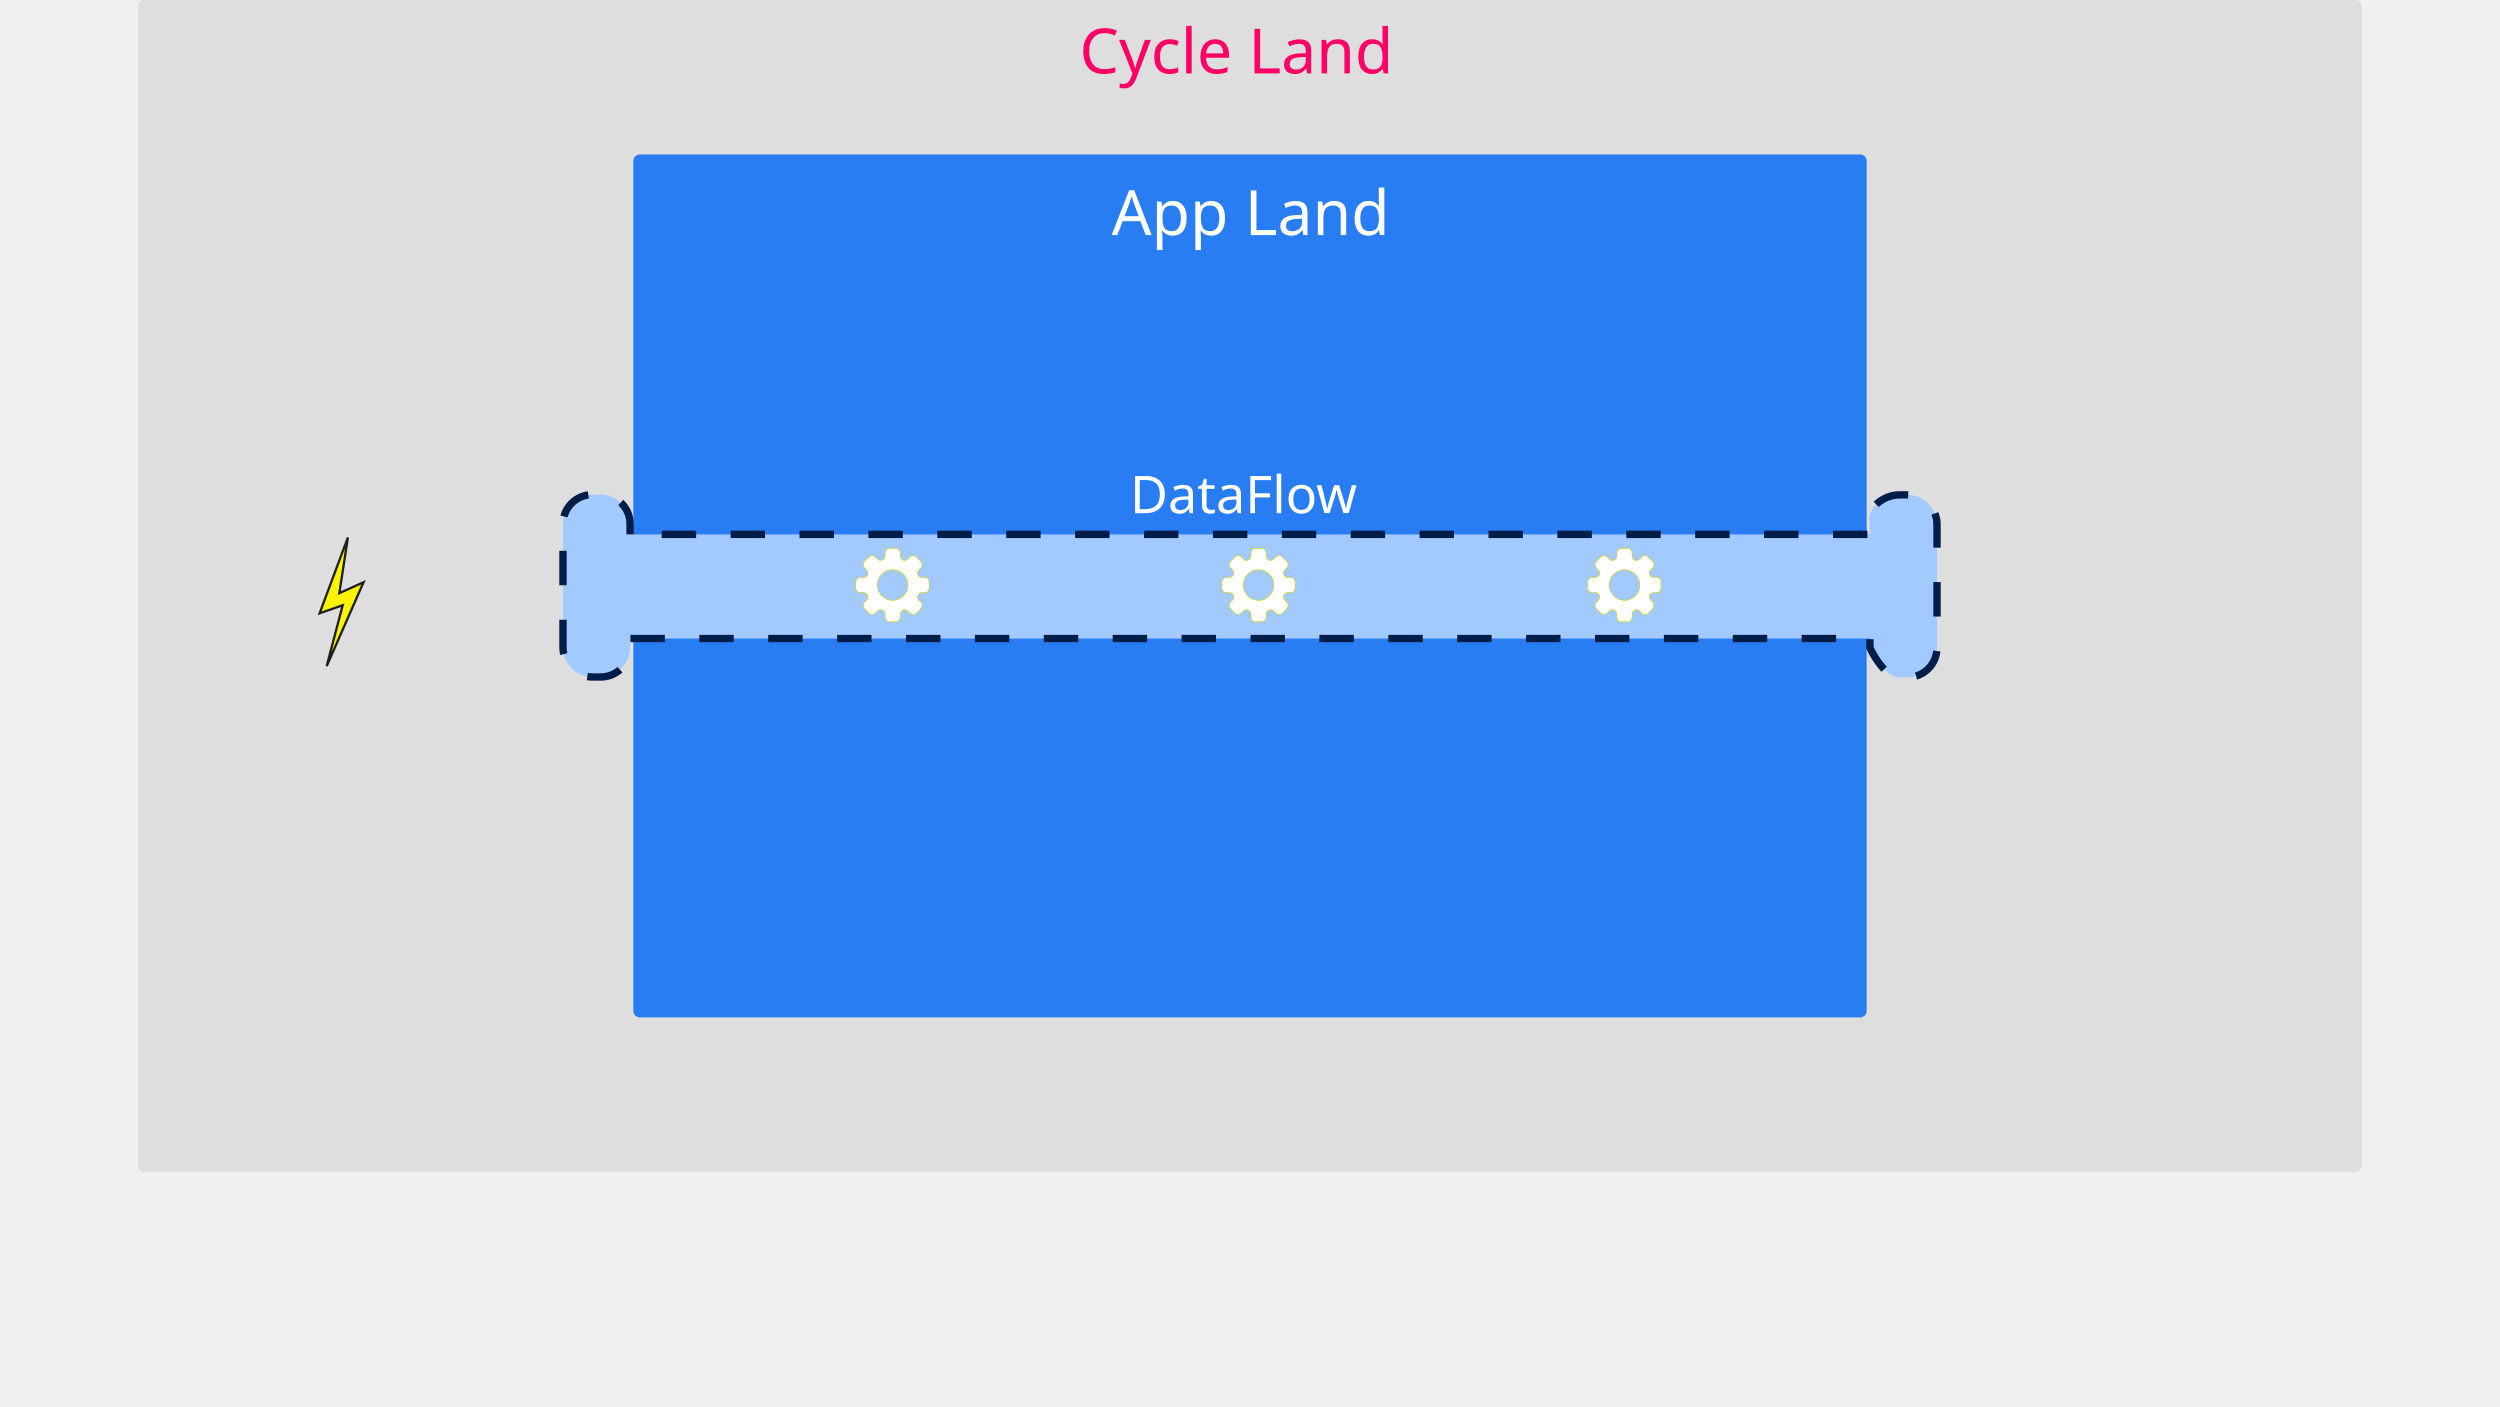
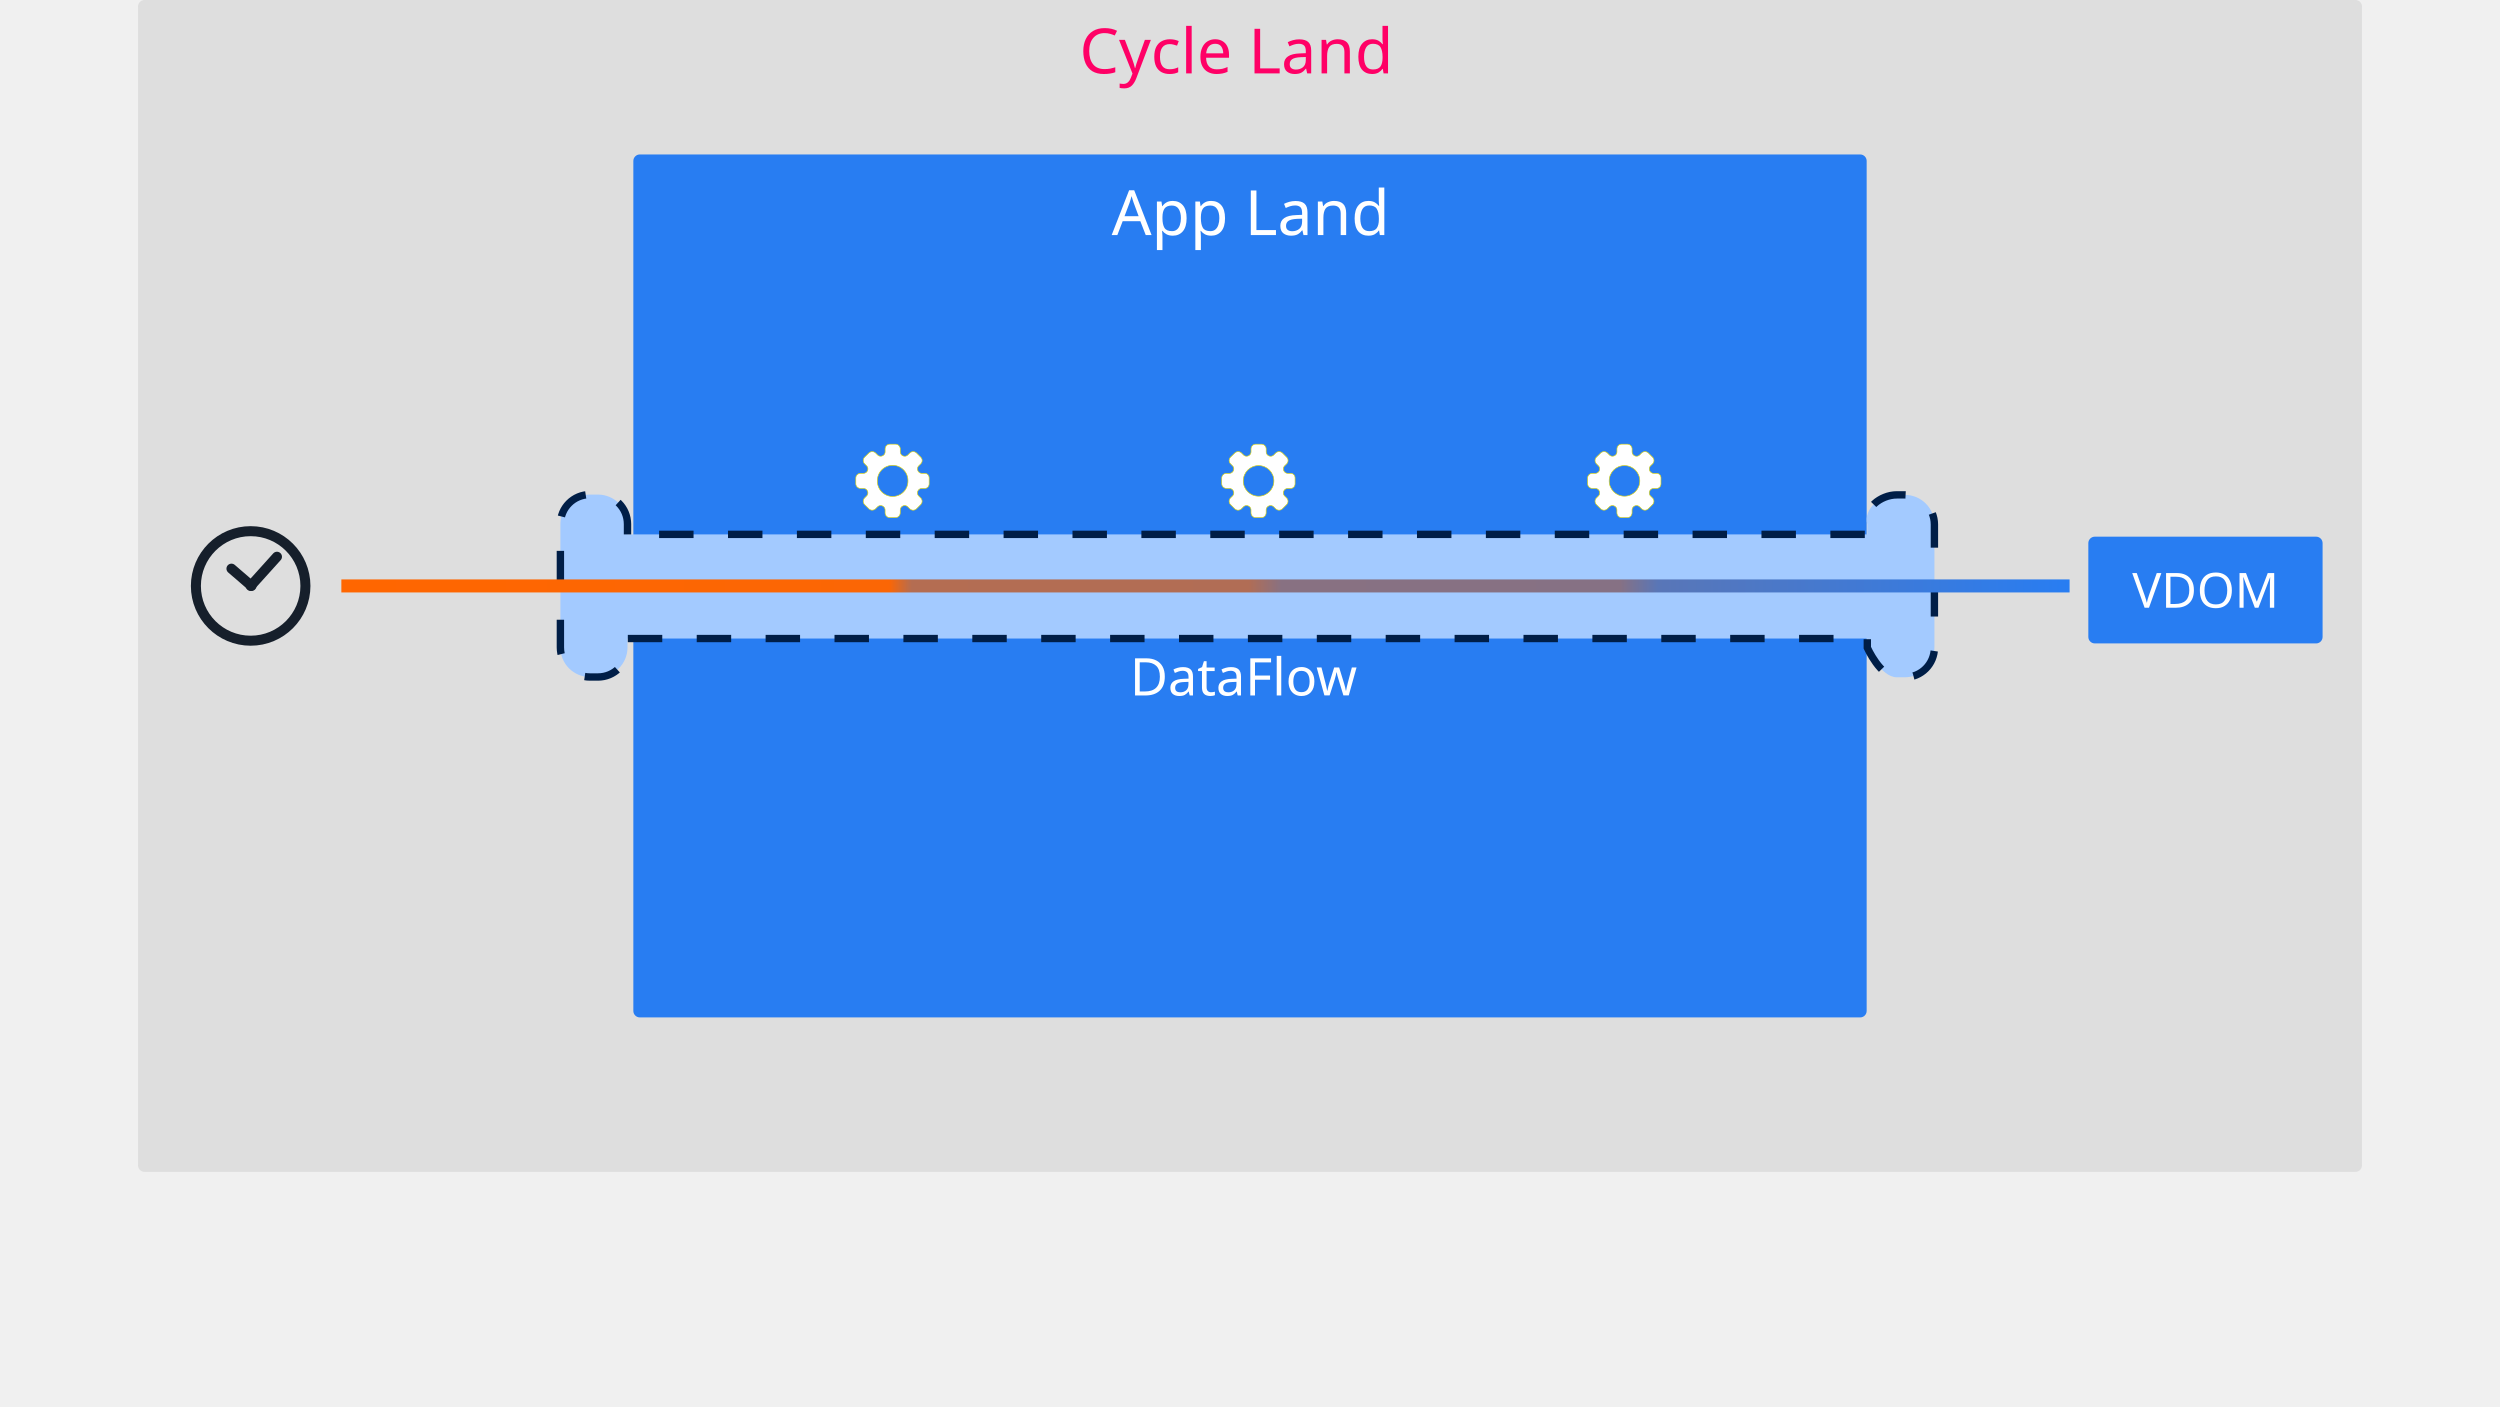
- <svg xmlns="http://www.w3.org/2000/svg" id="svg8" viewBox="0 0 508 285.75" height="1080" width="1920">
+ <svg xmlns="http://www.w3.org/2000/svg" xmlns:xlink="http://www.w3.org/1999/xlink" id="svg8" viewBox="0 0 508 285.75" height="1080" width="1920" version="1.1">
+   <defs id="defs6984">
+     <linearGradient id="linearGradient7561">
+       <stop style="stop-color:#ff6600;stop-opacity:1" offset="0" id="stop7557" />
+       <stop id="stop7577" offset="0.317" style="stop-color:#fb6605;stop-opacity:1" />
+       <stop style="stop-color:#b46d52;stop-opacity:1" offset="0.33" id="stop7579" />
+       <stop id="stop7581" offset="0.525" style="stop-color:#b16d55;stop-opacity:1" />
+       <stop style="stop-color:#887182;stop-opacity:1;" offset="0.544" id="stop7583" />
+       <stop id="stop7585" offset="0.74" style="stop-color:#867184;stop-opacity:1" />
+       <stop style="stop-color:#5976b7;stop-opacity:1;" offset="0.762" id="stop7587" />
+       <stop style="stop-color:#287df2;stop-opacity:1" offset="1" id="stop7559" />
+     </linearGradient>
+     <linearGradient xlink:href="#linearGradient7561" id="linearGradient7563" x1="69.364" y1="119.062" x2="420.541" y2="119.062" gradientUnits="userSpaceOnUse" />
+   </defs>
  <style id="style4586">.appland{stroke-width:1;fill:#287df2;fill-opacity:1}.fwland{stroke-opacity:1;fill-opacity:1;stroke:none;fill:#dedede}.component{stroke-dasharray:7,7;stroke-dashoffset:0;stroke-width:1.5;stroke-linecap:butt;stroke:#001e47;fill:#a3caff}</style>
  <rect ry="1.323" x="28.046" height="238.125" width="451.908" id="rect5013" class="fwland" fill="#dedede" stroke-width="1.323" />
  <text style="line-height:6.615px" x="219.345" y="14.915" id="text5017" font-weight="400" font-size="10.583" font-family="sans-serif" letter-spacing="0" word-spacing="0" fill="#f06" stroke-width=".265">
    <tspan id="tspan5015" x="219.345" y="14.915" font-size="12.7">Cycle Land</tspan>
  </text>
  <rect class="appland" id="rect5021" width="250.61" height="175.357" x="128.695" y="31.384" ry="1.323" fill="#287df2" />
-   <text style="line-height:6.615px" x="229.61" y="104.28" id="text4853" font-weight="400" font-size="10.583" font-family="sans-serif" letter-spacing="0" word-spacing="0" fill="#fff" stroke-width=".265">
-     <tspan id="tspan4851" x="229.61" y="104.28">DataFlow</tspan>
+   <text style="font-weight:400;font-size:10.583px;line-height:6.615px;font-family:sans-serif;letter-spacing:0;word-spacing:0;fill:#ffffff;stroke-width:0.265" x="229.61" y="141.322" id="text4853" font-weight="400" font-size="10.583" letter-spacing="0" word-spacing="0">
+     <tspan id="tspan4851" x="229.61" y="141.322">DataFlow</tspan>
  </text>
  <text style="line-height:6.615px" x="225.891" y="47.765" id="text5025" font-weight="400" font-size="10.583" font-family="sans-serif" letter-spacing="0" word-spacing="0" fill="#fff" stroke-width=".265">
    <tspan id="tspan5023" x="225.891" y="47.765" font-size="12.7">App Land</tspan>
  </text>
-   <path id="path5027" class="event hidden" d="M70.693 109.218l-5.747 15.404 4.689-1.639-3.252 12.373 7.486-17.043-4.915 2.212z" fill="#fdf400" fill-rule="evenodd" stroke="#20201c" stroke-width=".475" />
-   <g id="g8433" class="output-vdom">
-     <rect class="side-effect" ry="1.323" y="109.051" x="341.269" height="21.693" width="47.604" id="rect5870-6" fill="#287df2" stroke-width="1.323" stroke-linecap="square" stroke-linejoin="round" paint-order="stroke fill markers" />
-     <text style="line-height:6.615px" x="350.189" y="123.493" id="text5864" font-weight="400" font-size="10.583" font-family="sans-serif" letter-spacing="0" word-spacing="0" fill="#fff" stroke-width="1.323" stroke-linecap="square" paint-order="stroke fill markers">
-       <tspan id="tspan5862" x="350.189" y="123.493" style="line-height:1.72px" font-size="9.878" paint-order="stroke fill markers">VDOM</tspan>
+   <g id="g8433" class="output-vdom" transform="translate(83.07917)">
+     <rect class="side-effect" ry="1.323" y="109.051" x="341.269" height="21.693" width="47.604" id="rect5870-6" style="fill:#287df2;stroke-width:1.323;stroke-linecap:square;stroke-linejoin:round;paint-order:stroke fill markers" />
+     <text style="font-weight:400;font-size:10.583px;line-height:6.615px;font-family:sans-serif;letter-spacing:0;word-spacing:0;fill:#ffffff;stroke-width:1.323;stroke-linecap:square;paint-order:stroke fill markers" x="350.189" y="123.493" id="text5864" font-weight="400" font-size="10.583" letter-spacing="0" word-spacing="0">
+       <tspan id="tspan5862" x="350.189" y="123.493" style="font-size:9.878px;line-height:1.72px;paint-order:stroke fill markers" font-size="9.878">VDOM</tspan>
    </text>
  </g>
-   <path id="path6969" d="M128.036 108.584v-2.076c0-3.33-2.68-6.01-6.01-6.01h-1.616c-3.33 0-6.01 2.68-6.01 6.01v25.05c0 3.33 2.68 6.01 6.01 6.01h1.616c3.33 0 6.01-2.68 6.01-6.01v-1.808h251.929v1.867s2.68 6.01 6.01 6.01h1.615c3.33 0 6.01-2.68 6.01-6.01v-25.05c0-3.33-2.68-6.01-6.01-6.01h-1.615c-3.33 0-6.855 2.79-6.01 6.01v2.017z" fill="#a3caff" stroke="#001e47" stroke-width="1.5" stroke-dasharray="7,7" />
-   <path d="M187.908 117.348h-.59c-.482 0-.887-.416-.887-.91a.85.85 0 0 1 .292-.64l.38-.374a.955.955 0 0 0 0-1.356l-.866-.86a.974.974 0 0 0-.68-.271.981.981 0 0 0-.68.272l-.366.365a.878.878 0 0 1-.66.3c-.498 0-.914-.405-.914-.883v-.595c0-.524-.423-.975-.952-.975h-1.181c-.529 0-.949.447-.949.975v.591c0 .478-.416.882-.913.882a.869.869 0 0 1-.645-.287l-.377-.373a.958.958 0 0 0-.68-.272.981.981 0 0 0-.68.272l-.875.855a.957.957 0 0 0 0 1.352l.365.366a.88.88 0 0 1 .303.657c0 .497-.404.909-.886.909h-.59c-.533 0-.98.416-.98.944v1.181c0 .526.447.945.98.945h.59c.482 0 .886.416.886.91a.88.88 0 0 1-.303.657l-.365.361a.957.957 0 0 0 0 1.353l.867.862a.958.958 0 0 0 .68.273.981.981 0 0 0 .68-.273l.377-.373a.863.863 0 0 1 .645-.287c.498 0 .913.404.913.882v.59c0 .525.42.976.953.976h1.181c.529 0 .949-.447.949-.975v-.591c0-.478.415-.882.913-.882.249 0 .482.109.66.299l.366.365a.981.981 0 0 0 .68.272.981.981 0 0 0 .68-.272l.867-.862a.962.962 0 0 0 0-1.357l-.381-.373a.857.857 0 0 1-.291-.641c0-.498.404-.91.886-.91h.59c.529 0 .906-.416.906-.944v-1.185c.008-.53-.37-.945-.898-.945zm-3.408 1.535a3.108 3.108 0 1 1-6.219 0 3.108 3.108 0 1 1 6.219 0z" class="function-1 hidden" id="path6074" fill="#fff" stroke="#d9d20d" stroke-width=".129" />
-   <path d="M262.26 117.348h-.59c-.482 0-.886-.416-.886-.91a.85.85 0 0 1 .292-.64l.38-.374a.955.955 0 0 0 0-1.356l-.866-.86a.974.974 0 0 0-.68-.271.981.981 0 0 0-.68.272l-.366.365a.878.878 0 0 1-.66.3c-.498 0-.914-.405-.914-.883v-.595c0-.524-.424-.975-.952-.975h-1.182c-.528 0-.948.447-.948.975v.591c0 .478-.416.882-.913.882a.869.869 0 0 1-.646-.287l-.377-.373a.958.958 0 0 0-.68-.272.981.981 0 0 0-.68.272l-.874.855a.957.957 0 0 0 0 1.352l.365.366a.88.88 0 0 1 .303.657c0 .497-.404.909-.886.909h-.59c-.533 0-.98.416-.98.944v1.181c0 .526.447.945.98.945h.59c.482 0 .886.416.886.91a.88.88 0 0 1-.303.657l-.365.361a.957.957 0 0 0 0 1.353l.866.862a.958.958 0 0 0 .68.273.981.981 0 0 0 .68-.273l.378-.373a.863.863 0 0 1 .645-.287c.497 0 .913.404.913.882v.59c0 .525.42.976.952.976h1.182c.529 0 .948-.447.948-.975v-.591c0-.478.416-.882.914-.882.248 0 .482.109.66.299l.366.365a.981.981 0 0 0 .68.272.981.981 0 0 0 .68-.272l.867-.862a.962.962 0 0 0 0-1.357l-.381-.373a.857.857 0 0 1-.292-.641c0-.498.404-.91.886-.91h.591c.529 0 .906-.416.906-.944v-1.185c.008-.53-.37-.945-.898-.945zm-3.408 1.535a3.108 3.108 0 1 1-6.218 0 3.108 3.108 0 1 1 6.218 0z" class="function-2 hidden" id="path6076" fill="#fff" stroke="#d9d20d" stroke-width=".129" />
-   <path id="path5035" class="function-3 hidden" d="M336.614 117.348h-.591c-.482 0-.886-.416-.886-.91a.85.85 0 0 1 .291-.64l.381-.374a.955.955 0 0 0 0-1.356l-.867-.86a.974.974 0 0 0-.68-.271.981.981 0 0 0-.68.272l-.365.365a.878.878 0 0 1-.66.3c-.498 0-.914-.405-.914-.883v-.595c0-.524-.424-.975-.952-.975h-1.182c-.529 0-.948.447-.948.975v.591c0 .478-.416.882-.914.882a.869.869 0 0 1-.645-.287l-.377-.373a.958.958 0 0 0-.68-.272.981.981 0 0 0-.68.272l-.875.855a.957.957 0 0 0 0 1.352l.366.366a.88.88 0 0 1 .303.657c0 .497-.404.909-.886.909h-.591c-.532 0-.98.416-.98.944v1.181c0 .526.448.945.98.945h.59c.483 0 .887.416.887.91a.88.88 0 0 1-.303.657l-.366.361a.957.957 0 0 0 0 1.353l.867.862a.958.958 0 0 0 .68.273.981.981 0 0 0 .68-.273l.377-.373a.863.863 0 0 1 .646-.287c.497 0 .913.404.913.882v.59c0 .525.42.976.952.976h1.182c.528 0 .948-.447.948-.975v-.591c0-.478.416-.882.913-.882.25 0 .482.109.661.299l.365.365a.981.981 0 0 0 .68.272.981.981 0 0 0 .68-.272l.867-.862a.962.962 0 0 0 0-1.357l-.38-.373a.857.857 0 0 1-.292-.641c0-.498.404-.91.886-.91h.59c.53 0 .906-.416.906-.944v-1.185c.008-.53-.369-.945-.897-.945zm-3.409 1.535a3.108 3.108 0 1 1-6.218 0 3.108 3.108 0 1 1 6.218 0z" fill="#fff" stroke="#d9d20d" stroke-width=".129" />
+   <path id="path6969" d="m 127.507,108.584 v -2.076 c 0,-3.33 -2.68,-6.01 -6.01,-6.01 h -1.616 c -3.33,0 -6.01,2.68 -6.01,6.01 v 25.05 c 0,3.33 2.68,6.01 6.01,6.01 h 1.616 c 3.33,0 6.01,-2.68 6.01,-6.01 v -1.808 h 251.929 v 1.867 c 0,0 2.68,6.01 6.01,6.01 h 1.615 c 3.33,0 6.01,-2.68 6.01,-6.01 v -25.05 c 0,-3.33 -2.68,-6.01 -6.01,-6.01 h -1.615 c -3.33,0 -6.855,2.79 -6.01,6.01 v 2.017 z" style="fill:#a3caff;stroke:#001e47;stroke-width:1.5;stroke-dasharray:7, 7" />
+   <path d="m 187.908,96.181 h -0.59 c -0.482,0 -0.887,-0.416 -0.887,-0.91 a 0.85,0.85 0 0 1 0.292,-0.64 l 0.38,-0.374 a 0.955,0.955 0 0 0 0,-1.356 l -0.866,-0.86 a 0.974,0.974 0 0 0 -0.68,-0.271 0.981,0.981 0 0 0 -0.68,0.272 l -0.366,0.365 a 0.878,0.878 0 0 1 -0.66,0.3 c -0.498,0 -0.914,-0.405 -0.914,-0.883 v -0.595 c 0,-0.524 -0.423,-0.975 -0.952,-0.975 h -1.181 c -0.529,0 -0.949,0.447 -0.949,0.975 v 0.591 c 0,0.478 -0.416,0.882 -0.913,0.882 a 0.869,0.869 0 0 1 -0.645,-0.287 l -0.377,-0.373 a 0.958,0.958 0 0 0 -0.68,-0.272 0.981,0.981 0 0 0 -0.68,0.272 l -0.875,0.855 a 0.957,0.957 0 0 0 0,1.352 l 0.365,0.366 a 0.88,0.88 0 0 1 0.303,0.657 c 0,0.497 -0.404,0.909 -0.886,0.909 h -0.59 c -0.533,0 -0.98,0.416 -0.98,0.944 v 1.181 c 0,0.526 0.447,0.945 0.98,0.945 h 0.59 c 0.482,0 0.886,0.416 0.886,0.91 a 0.88,0.88 0 0 1 -0.303,0.657 l -0.365,0.361 a 0.957,0.957 0 0 0 0,1.353 l 0.867,0.862 a 0.958,0.958 0 0 0 0.68,0.273 0.981,0.981 0 0 0 0.68,-0.273 l 0.377,-0.373 a 0.863,0.863 0 0 1 0.645,-0.287 c 0.498,0 0.913,0.404 0.913,0.882 v 0.59 c 0,0.525 0.42,0.976 0.953,0.976 h 1.181 c 0.529,0 0.949,-0.447 0.949,-0.975 v -0.591 c 0,-0.478 0.415,-0.882 0.913,-0.882 0.249,0 0.482,0.109 0.66,0.299 l 0.366,0.365 a 0.981,0.981 0 0 0 0.68,0.272 0.981,0.981 0 0 0 0.68,-0.272 l 0.867,-0.862 a 0.962,0.962 0 0 0 0,-1.357 l -0.381,-0.373 a 0.857,0.857 0 0 1 -0.291,-0.641 c 0,-0.498 0.404,-0.91 0.886,-0.91 h 0.59 c 0.529,0 0.906,-0.416 0.906,-0.944 v -1.185 c 0.008,-0.53 -0.37,-0.945 -0.898,-0.945 z m -3.408,1.535 a 3.11,3.11 0 1 1 -6.219,0 3.11,3.11 0 1 1 6.219,0 z" class="function" id="path6074" style="fill:#ffffff;stroke:#d9d20d;stroke-width:0.129" />
+   <path d="m 262.26,96.181 h -0.59 c -0.482,0 -0.886,-0.416 -0.886,-0.91 a 0.85,0.85 0 0 1 0.292,-0.64 l 0.38,-0.374 a 0.955,0.955 0 0 0 0,-1.356 l -0.866,-0.86 a 0.974,0.974 0 0 0 -0.68,-0.271 0.981,0.981 0 0 0 -0.68,0.272 l -0.366,0.365 a 0.878,0.878 0 0 1 -0.66,0.3 c -0.498,0 -0.914,-0.405 -0.914,-0.883 v -0.595 c 0,-0.524 -0.424,-0.975 -0.952,-0.975 h -1.182 c -0.528,0 -0.948,0.447 -0.948,0.975 v 0.591 c 0,0.478 -0.416,0.882 -0.913,0.882 a 0.869,0.869 0 0 1 -0.646,-0.287 l -0.377,-0.373 a 0.958,0.958 0 0 0 -0.68,-0.272 0.981,0.981 0 0 0 -0.68,0.272 l -0.874,0.855 a 0.957,0.957 0 0 0 0,1.352 l 0.365,0.366 a 0.88,0.88 0 0 1 0.303,0.657 c 0,0.497 -0.404,0.909 -0.886,0.909 h -0.59 c -0.533,0 -0.98,0.416 -0.98,0.944 v 1.181 c 0,0.526 0.447,0.945 0.98,0.945 h 0.59 c 0.482,0 0.886,0.416 0.886,0.91 a 0.88,0.88 0 0 1 -0.303,0.657 l -0.365,0.361 a 0.957,0.957 0 0 0 0,1.353 l 0.866,0.862 a 0.958,0.958 0 0 0 0.68,0.273 0.981,0.981 0 0 0 0.68,-0.273 l 0.378,-0.373 a 0.863,0.863 0 0 1 0.645,-0.287 c 0.497,0 0.913,0.404 0.913,0.882 v 0.59 c 0,0.525 0.42,0.976 0.952,0.976 h 1.182 c 0.529,0 0.948,-0.447 0.948,-0.975 v -0.591 c 0,-0.478 0.416,-0.882 0.914,-0.882 0.248,0 0.482,0.109 0.66,0.299 l 0.366,0.365 a 0.981,0.981 0 0 0 0.68,0.272 0.981,0.981 0 0 0 0.68,-0.272 l 0.867,-0.862 a 0.962,0.962 0 0 0 0,-1.357 l -0.381,-0.373 a 0.857,0.857 0 0 1 -0.292,-0.641 c 0,-0.498 0.404,-0.91 0.886,-0.91 h 0.591 c 0.529,0 0.906,-0.416 0.906,-0.944 v -1.185 c 0.008,-0.53 -0.37,-0.945 -0.898,-0.945 z m -3.408,1.535 a 3.109,3.109 0 1 1 -6.218,0 3.109,3.109 0 1 1 6.218,0 z" class="function" id="path6076" style="fill:#ffffff;stroke:#d9d20d;stroke-width:0.129" />
+   <path id="path5035" class="function" d="m 336.614,96.181 h -0.591 c -0.482,0 -0.886,-0.416 -0.886,-0.91 a 0.85,0.85 0 0 1 0.291,-0.64 l 0.381,-0.374 a 0.955,0.955 0 0 0 0,-1.356 l -0.867,-0.86 a 0.974,0.974 0 0 0 -0.68,-0.271 0.981,0.981 0 0 0 -0.68,0.272 l -0.365,0.365 a 0.878,0.878 0 0 1 -0.66,0.3 c -0.498,0 -0.914,-0.405 -0.914,-0.883 v -0.595 c 0,-0.524 -0.424,-0.975 -0.952,-0.975 h -1.182 c -0.529,0 -0.948,0.447 -0.948,0.975 v 0.591 c 0,0.478 -0.416,0.882 -0.914,0.882 a 0.869,0.869 0 0 1 -0.645,-0.287 l -0.377,-0.373 a 0.958,0.958 0 0 0 -0.68,-0.272 0.981,0.981 0 0 0 -0.68,0.272 l -0.875,0.855 a 0.957,0.957 0 0 0 0,1.352 l 0.366,0.366 a 0.88,0.88 0 0 1 0.303,0.657 c 0,0.497 -0.404,0.909 -0.886,0.909 h -0.591 c -0.532,0 -0.98,0.416 -0.98,0.944 v 1.181 c 0,0.526 0.448,0.945 0.98,0.945 h 0.59 c 0.483,0 0.887,0.416 0.887,0.91 a 0.88,0.88 0 0 1 -0.303,0.657 l -0.366,0.361 a 0.957,0.957 0 0 0 0,1.353 l 0.867,0.862 a 0.958,0.958 0 0 0 0.68,0.273 0.981,0.981 0 0 0 0.68,-0.273 l 0.377,-0.373 a 0.863,0.863 0 0 1 0.646,-0.287 c 0.497,0 0.913,0.404 0.913,0.882 v 0.59 c 0,0.525 0.42,0.976 0.952,0.976 h 1.182 c 0.528,0 0.948,-0.447 0.948,-0.975 v -0.591 c 0,-0.478 0.416,-0.882 0.913,-0.882 0.25,0 0.482,0.109 0.661,0.299 l 0.365,0.365 a 0.981,0.981 0 0 0 0.68,0.272 0.981,0.981 0 0 0 0.68,-0.272 l 0.867,-0.862 a 0.962,0.962 0 0 0 0,-1.357 l -0.38,-0.373 a 0.857,0.857 0 0 1 -0.292,-0.641 c 0,-0.498 0.404,-0.91 0.886,-0.91 h 0.59 c 0.53,0 0.906,-0.416 0.906,-0.944 v -1.185 c 0.008,-0.53 -0.369,-0.945 -0.897,-0.945 z m -3.409,1.535 a 3.109,3.109 0 1 1 -6.218,0 3.109,3.109 0 1 1 6.218,0 z" style="fill:#ffffff;stroke:#d9d20d;stroke-width:0.129" />
+   <g style="stroke:#161f2b;stroke-width:3.969;stroke-linecap:round;stroke-opacity:1" transform="matrix(0.5129917,0,0,0.5129917,-20.85145,47.59455)" id="g4505">
+     <circle style="fill:none;stroke:#161f2b;stroke-opacity:1;paint-order:stroke fill markers" r="21.694" cy="139.316" cx="139.935" id="circle4499" />
+     <path style="fill:none;stroke:#161f2b;stroke-opacity:1" class="time-min" d="m 139.935,139.316 10.419,-11.564" id="path4501" />
+     <path style="fill:none;stroke:#161f2b;stroke-opacity:1" class="time-hour" d="m 140.269,139.316 -7.941,-6.844" id="path4503" />
+   </g>
+   <path style="fill:none;fill-rule:evenodd;stroke:url(#linearGradient7563);stroke-width:2.646;stroke-linecap:butt;stroke-linejoin:miter;stroke-opacity:1;stroke-miterlimit:4;stroke-dasharray:none" d="M 69.364,119.062 H 420.541" id="path7555" class="stream" />
</svg>
